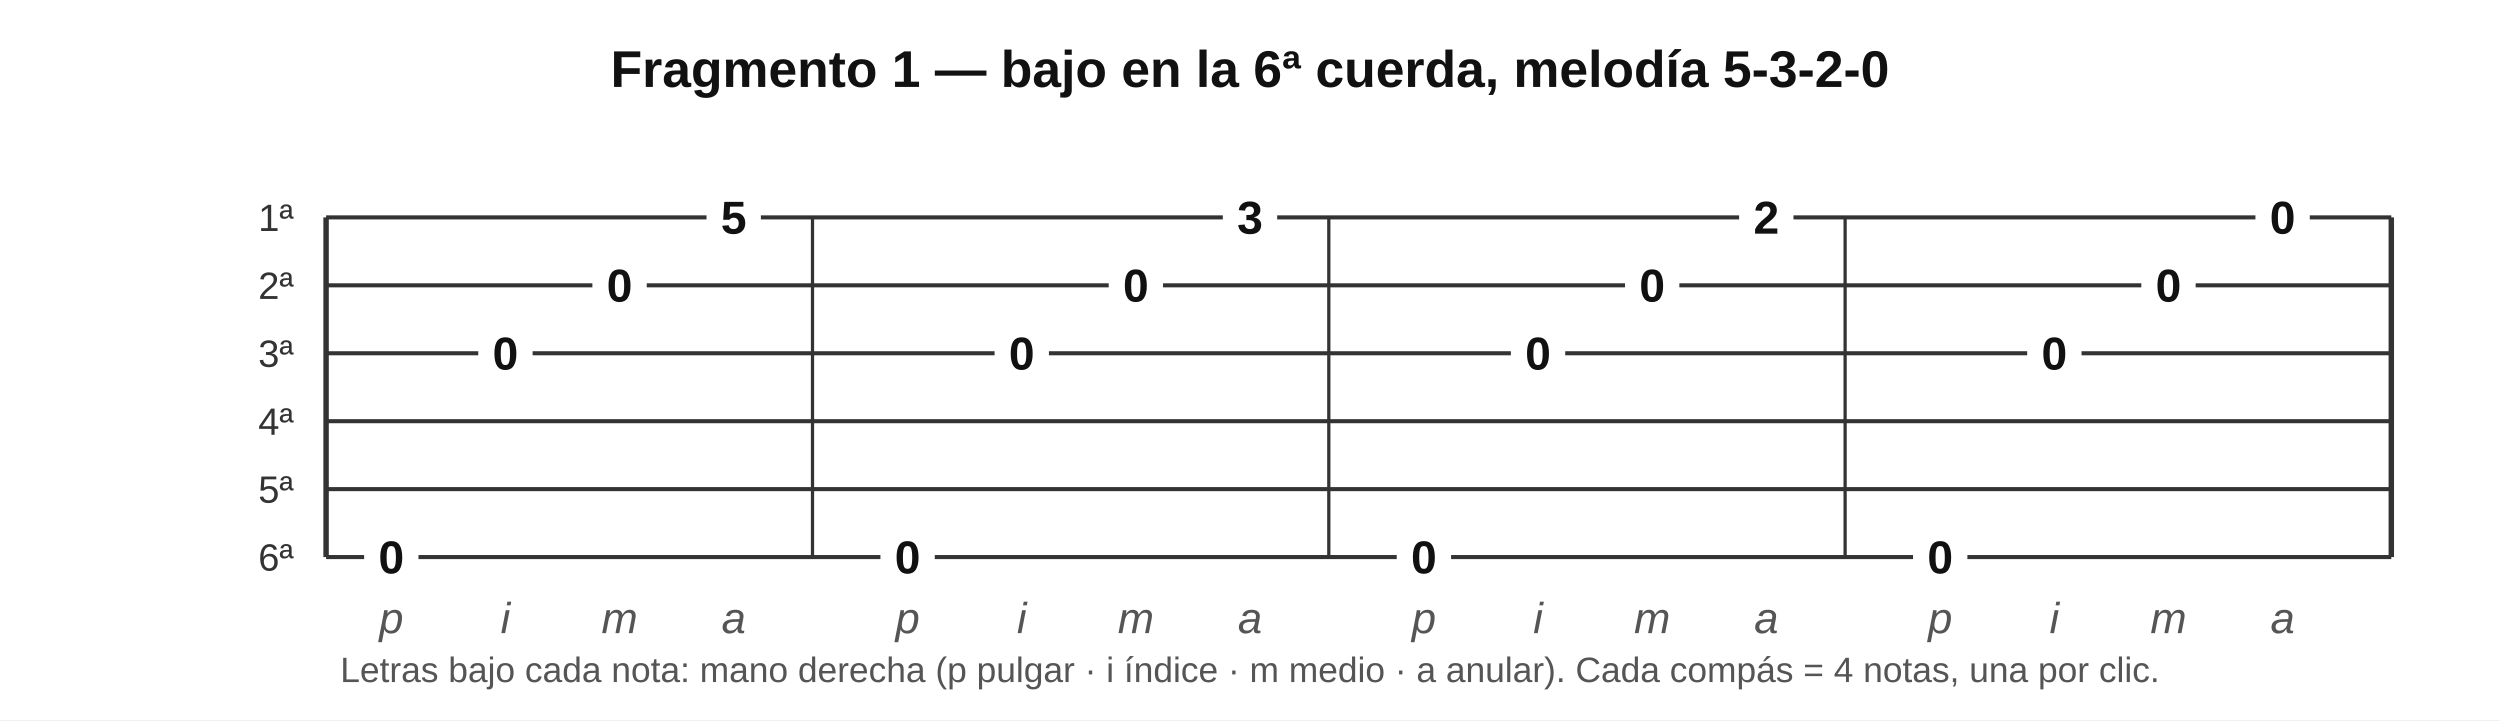
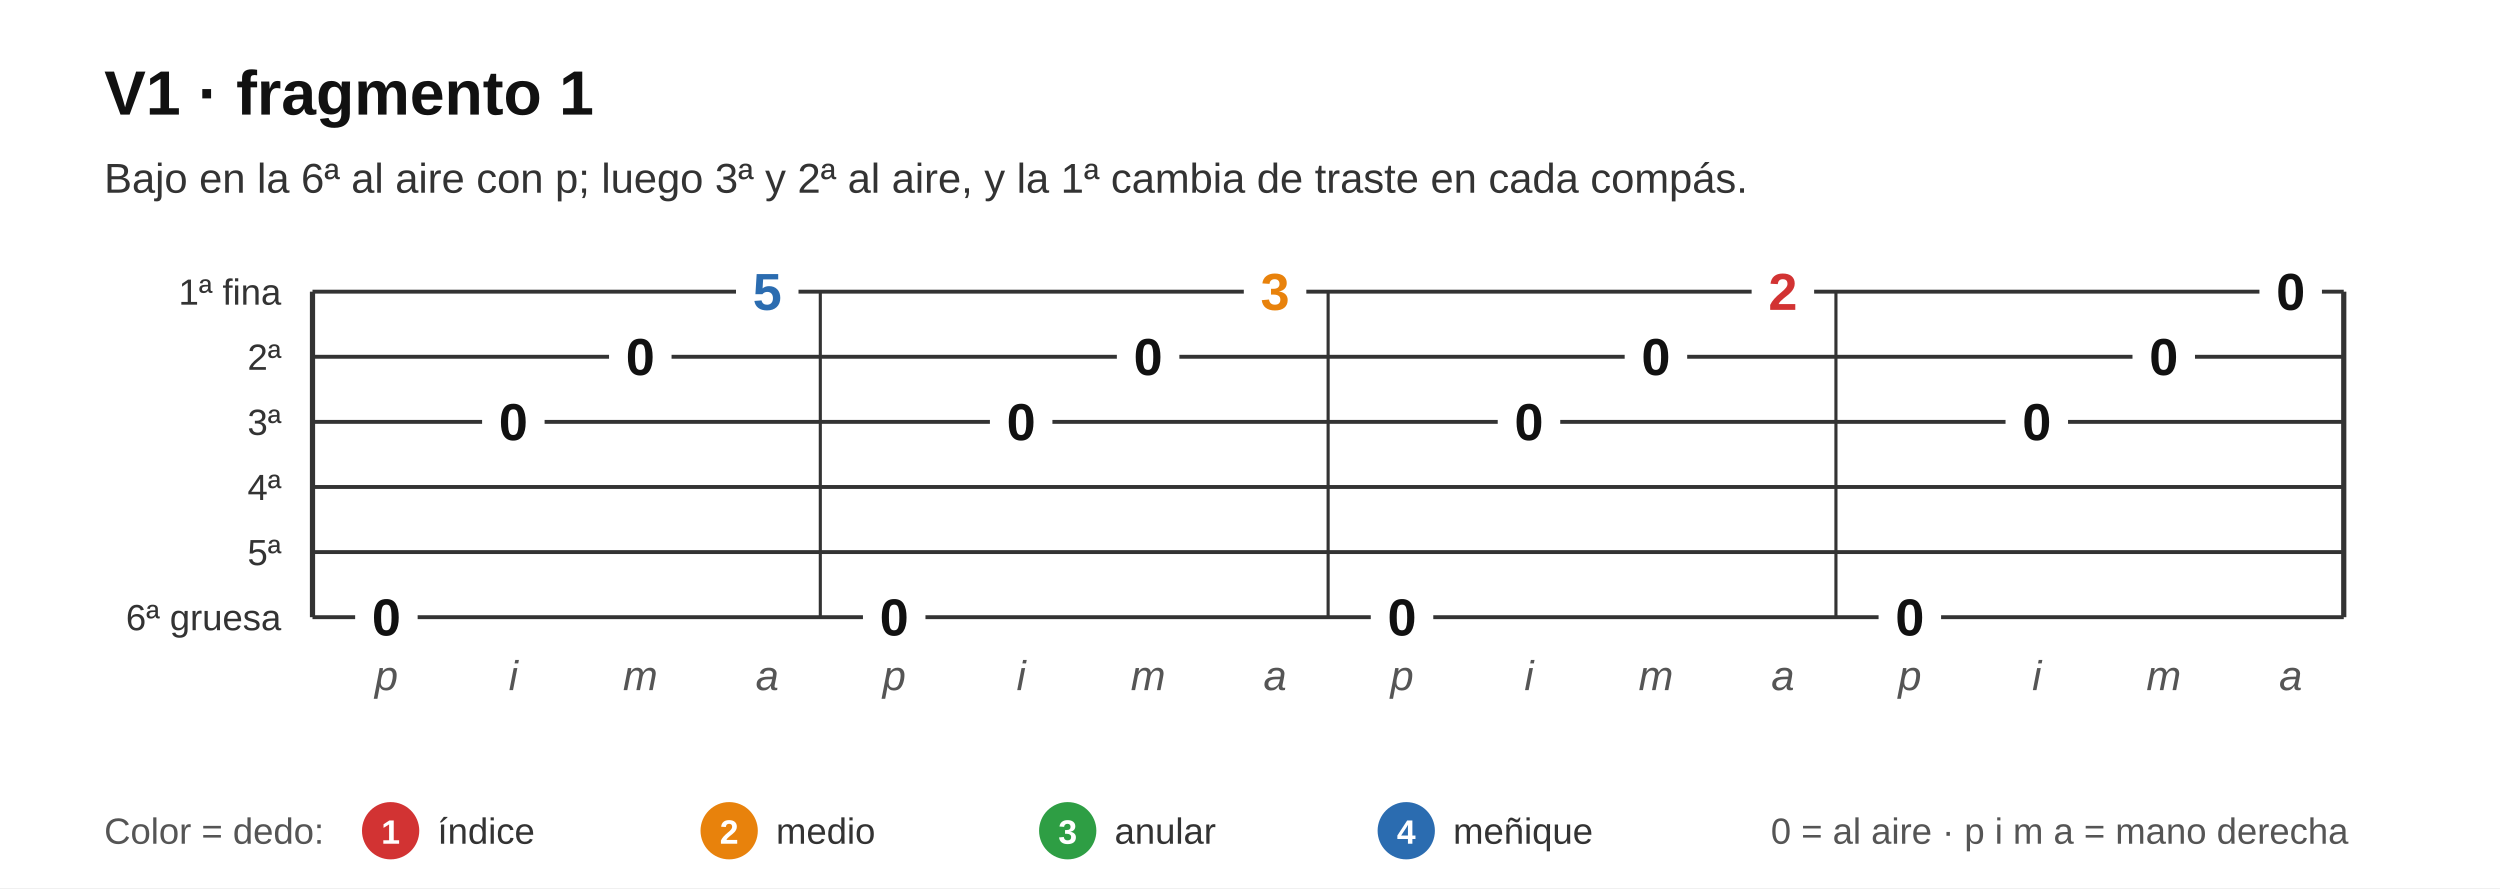
- <svg xmlns="http://www.w3.org/2000/svg" viewBox="0 0 920 265" font-family="Segoe UI, Arial, sans-serif">
-   <rect width="920" height="265" fill="#ffffff" />
-   <text x="460" y="32" text-anchor="middle" font-size="19" font-weight="bold" fill="#111111">Fragmento 1 — bajo en la 6ª cuerda, melodía 5-3-2-0</text>
-   <line x1="120" y1="80" x2="880" y2="80" stroke="#333333" stroke-width="1.5" />
-   <text x="108" y="85" text-anchor="end" font-size="14" fill="#333333">1ª</text>
-   <line x1="120" y1="105" x2="880" y2="105" stroke="#333333" stroke-width="1.5" />
-   <text x="108" y="110" text-anchor="end" font-size="14" fill="#333333">2ª</text>
-   <line x1="120" y1="130" x2="880" y2="130" stroke="#333333" stroke-width="1.5" />
-   <text x="108" y="135" text-anchor="end" font-size="14" fill="#333333">3ª</text>
-   <line x1="120" y1="155" x2="880" y2="155" stroke="#333333" stroke-width="1.5" />
-   <text x="108" y="160" text-anchor="end" font-size="14" fill="#333333">4ª</text>
-   <line x1="120" y1="180" x2="880" y2="180" stroke="#333333" stroke-width="1.5" />
-   <text x="108" y="185" text-anchor="end" font-size="14" fill="#333333">5ª</text>
-   <line x1="120" y1="205" x2="880" y2="205" stroke="#333333" stroke-width="1.5" />
-   <text x="108" y="210" text-anchor="end" font-size="14" fill="#333333">6ª</text>
-   <line x1="120" y1="80" x2="120" y2="205" stroke="#333333" stroke-width="2" />
-   <line x1="299" y1="80" x2="299" y2="205" stroke="#333333" stroke-width="1.2" />
-   <line x1="489" y1="80" x2="489" y2="205" stroke="#333333" stroke-width="1.2" />
-   <line x1="679" y1="80" x2="679" y2="205" stroke="#333333" stroke-width="1.2" />
-   <line x1="880" y1="80" x2="880" y2="205" stroke="#333333" stroke-width="2" />
-   <rect x="134" y="194" width="20" height="22" fill="#ffffff" />
-   <text x="144" y="211" text-anchor="middle" font-size="17" font-weight="bold" fill="#111111">0</text>
-   <text x="144" y="233" text-anchor="middle" font-size="16" font-style="italic" fill="#555555">p</text>
-   <rect x="176" y="119" width="20" height="22" fill="#ffffff" />
-   <text x="186" y="136" text-anchor="middle" font-size="17" font-weight="bold" fill="#111111">0</text>
-   <text x="186" y="233" text-anchor="middle" font-size="16" font-style="italic" fill="#555555">i</text>
-   <rect x="218" y="94" width="20" height="22" fill="#ffffff" />
-   <text x="228" y="111" text-anchor="middle" font-size="17" font-weight="bold" fill="#111111">0</text>
-   <text x="228" y="233" text-anchor="middle" font-size="16" font-style="italic" fill="#555555">m</text>
-   <rect x="260" y="69" width="20" height="22" fill="#ffffff" />
-   <text x="270" y="86" text-anchor="middle" font-size="17" font-weight="bold" fill="#111111">5</text>
-   <text x="270" y="233" text-anchor="middle" font-size="16" font-style="italic" fill="#555555">a</text>
-   <rect x="324" y="194" width="20" height="22" fill="#ffffff" />
-   <text x="334" y="211" text-anchor="middle" font-size="17" font-weight="bold" fill="#111111">0</text>
-   <text x="334" y="233" text-anchor="middle" font-size="16" font-style="italic" fill="#555555">p</text>
-   <rect x="366" y="119" width="20" height="22" fill="#ffffff" />
-   <text x="376" y="136" text-anchor="middle" font-size="17" font-weight="bold" fill="#111111">0</text>
-   <text x="376" y="233" text-anchor="middle" font-size="16" font-style="italic" fill="#555555">i</text>
-   <rect x="408" y="94" width="20" height="22" fill="#ffffff" />
-   <text x="418" y="111" text-anchor="middle" font-size="17" font-weight="bold" fill="#111111">0</text>
-   <text x="418" y="233" text-anchor="middle" font-size="16" font-style="italic" fill="#555555">m</text>
-   <rect x="450" y="69" width="20" height="22" fill="#ffffff" />
-   <text x="460" y="86" text-anchor="middle" font-size="17" font-weight="bold" fill="#111111">3</text>
-   <text x="460" y="233" text-anchor="middle" font-size="16" font-style="italic" fill="#555555">a</text>
-   <rect x="514" y="194" width="20" height="22" fill="#ffffff" />
-   <text x="524" y="211" text-anchor="middle" font-size="17" font-weight="bold" fill="#111111">0</text>
-   <text x="524" y="233" text-anchor="middle" font-size="16" font-style="italic" fill="#555555">p</text>
-   <rect x="556" y="119" width="20" height="22" fill="#ffffff" />
-   <text x="566" y="136" text-anchor="middle" font-size="17" font-weight="bold" fill="#111111">0</text>
-   <text x="566" y="233" text-anchor="middle" font-size="16" font-style="italic" fill="#555555">i</text>
-   <rect x="598" y="94" width="20" height="22" fill="#ffffff" />
-   <text x="608" y="111" text-anchor="middle" font-size="17" font-weight="bold" fill="#111111">0</text>
-   <text x="608" y="233" text-anchor="middle" font-size="16" font-style="italic" fill="#555555">m</text>
-   <rect x="640" y="69" width="20" height="22" fill="#ffffff" />
-   <text x="650" y="86" text-anchor="middle" font-size="17" font-weight="bold" fill="#111111">2</text>
-   <text x="650" y="233" text-anchor="middle" font-size="16" font-style="italic" fill="#555555">a</text>
-   <rect x="704" y="194" width="20" height="22" fill="#ffffff" />
-   <text x="714" y="211" text-anchor="middle" font-size="17" font-weight="bold" fill="#111111">0</text>
-   <text x="714" y="233" text-anchor="middle" font-size="16" font-style="italic" fill="#555555">p</text>
-   <rect x="746" y="119" width="20" height="22" fill="#ffffff" />
-   <text x="756" y="136" text-anchor="middle" font-size="17" font-weight="bold" fill="#111111">0</text>
-   <text x="756" y="233" text-anchor="middle" font-size="16" font-style="italic" fill="#555555">i</text>
-   <rect x="788" y="94" width="20" height="22" fill="#ffffff" />
-   <text x="798" y="111" text-anchor="middle" font-size="17" font-weight="bold" fill="#111111">0</text>
-   <text x="798" y="233" text-anchor="middle" font-size="16" font-style="italic" fill="#555555">m</text>
-   <rect x="830" y="69" width="20" height="22" fill="#ffffff" />
-   <text x="840" y="86" text-anchor="middle" font-size="17" font-weight="bold" fill="#111111">0</text>
-   <text x="840" y="233" text-anchor="middle" font-size="16" font-style="italic" fill="#555555">a</text>
-   <text x="460" y="251" text-anchor="middle" font-size="13" fill="#555555">Letras bajo cada nota: mano derecha (p pulgar · i índice · m medio · a anular). Cada compás = 4 notas, una por clic.</text>
+ <svg xmlns="http://www.w3.org/2000/svg" viewBox="0 0 960 341" font-family="Segoe UI, Arial, sans-serif">
+   <rect width="960" height="341" fill="#ffffff" />
+   <text x="40" y="44" font-size="24" font-weight="bold" fill="#111111">V1 · fragmento 1</text>
+   <text x="40" y="74" font-size="16" fill="#333333">Bajo en la 6ª al aire con p; luego 3ª y 2ª al aire, y la 1ª cambia de traste en cada compás.</text>
+   <line x1="120" y1="112" x2="900" y2="112" stroke="#333333" stroke-width="1.5" />
+   <text x="108" y="117" text-anchor="end" font-size="14" fill="#333333">1ª fina</text>
+   <line x1="120" y1="137" x2="900" y2="137" stroke="#333333" stroke-width="1.5" />
+   <text x="108" y="142" text-anchor="end" font-size="14" fill="#333333">2ª</text>
+   <line x1="120" y1="162" x2="900" y2="162" stroke="#333333" stroke-width="1.5" />
+   <text x="108" y="167" text-anchor="end" font-size="14" fill="#333333">3ª</text>
+   <line x1="120" y1="187" x2="900" y2="187" stroke="#333333" stroke-width="1.5" />
+   <text x="108" y="192" text-anchor="end" font-size="14" fill="#333333">4ª</text>
+   <line x1="120" y1="212" x2="900" y2="212" stroke="#333333" stroke-width="1.5" />
+   <text x="108" y="217" text-anchor="end" font-size="14" fill="#333333">5ª</text>
+   <line x1="120" y1="237" x2="900" y2="237" stroke="#333333" stroke-width="1.5" />
+   <text x="108" y="242" text-anchor="end" font-size="14" fill="#333333">6ª gruesa</text>
+   <line x1="120" y1="112" x2="120" y2="237" stroke="#333333" stroke-width="2" />
+   <line x1="315" y1="112" x2="315" y2="237" stroke="#333333" stroke-width="1.2" />
+   <line x1="510" y1="112" x2="510" y2="237" stroke="#333333" stroke-width="1.2" />
+   <line x1="705" y1="112" x2="705" y2="237" stroke="#333333" stroke-width="1.2" />
+   <line x1="900" y1="112" x2="900" y2="237" stroke="#333333" stroke-width="2" />
+   <rect x="136.375" y="225" width="24" height="24" fill="#ffffff" />
+   <text x="148.375" y="244" text-anchor="middle" font-size="20" font-weight="bold" fill="#111111">0</text>
+   <text x="148.375" y="265" text-anchor="middle" font-size="16" font-style="italic" fill="#555555">p</text>
+   <rect x="185.125" y="150" width="24" height="24" fill="#ffffff" />
+   <text x="197.125" y="169" text-anchor="middle" font-size="20" font-weight="bold" fill="#111111">0</text>
+   <text x="197.125" y="265" text-anchor="middle" font-size="16" font-style="italic" fill="#555555">i</text>
+   <rect x="233.875" y="125" width="24" height="24" fill="#ffffff" />
+   <text x="245.875" y="144" text-anchor="middle" font-size="20" font-weight="bold" fill="#111111">0</text>
+   <text x="245.875" y="265" text-anchor="middle" font-size="16" font-style="italic" fill="#555555">m</text>
+   <rect x="282.625" y="100" width="24" height="24" fill="#ffffff" />
+   <text x="294.625" y="119" text-anchor="middle" font-size="20" font-weight="bold" fill="#2b6cb0">5</text>
+   <text x="294.625" y="265" text-anchor="middle" font-size="16" font-style="italic" fill="#555555">a</text>
+   <rect x="331.375" y="225" width="24" height="24" fill="#ffffff" />
+   <text x="343.375" y="244" text-anchor="middle" font-size="20" font-weight="bold" fill="#111111">0</text>
+   <text x="343.375" y="265" text-anchor="middle" font-size="16" font-style="italic" fill="#555555">p</text>
+   <rect x="380.125" y="150" width="24" height="24" fill="#ffffff" />
+   <text x="392.125" y="169" text-anchor="middle" font-size="20" font-weight="bold" fill="#111111">0</text>
+   <text x="392.125" y="265" text-anchor="middle" font-size="16" font-style="italic" fill="#555555">i</text>
+   <rect x="428.875" y="125" width="24" height="24" fill="#ffffff" />
+   <text x="440.875" y="144" text-anchor="middle" font-size="20" font-weight="bold" fill="#111111">0</text>
+   <text x="440.875" y="265" text-anchor="middle" font-size="16" font-style="italic" fill="#555555">m</text>
+   <rect x="477.625" y="100" width="24" height="24" fill="#ffffff" />
+   <text x="489.625" y="119" text-anchor="middle" font-size="20" font-weight="bold" fill="#e8820c">3</text>
+   <text x="489.625" y="265" text-anchor="middle" font-size="16" font-style="italic" fill="#555555">a</text>
+   <rect x="526.375" y="225" width="24" height="24" fill="#ffffff" />
+   <text x="538.375" y="244" text-anchor="middle" font-size="20" font-weight="bold" fill="#111111">0</text>
+   <text x="538.375" y="265" text-anchor="middle" font-size="16" font-style="italic" fill="#555555">p</text>
+   <rect x="575.125" y="150" width="24" height="24" fill="#ffffff" />
+   <text x="587.125" y="169" text-anchor="middle" font-size="20" font-weight="bold" fill="#111111">0</text>
+   <text x="587.125" y="265" text-anchor="middle" font-size="16" font-style="italic" fill="#555555">i</text>
+   <rect x="623.875" y="125" width="24" height="24" fill="#ffffff" />
+   <text x="635.875" y="144" text-anchor="middle" font-size="20" font-weight="bold" fill="#111111">0</text>
+   <text x="635.875" y="265" text-anchor="middle" font-size="16" font-style="italic" fill="#555555">m</text>
+   <rect x="672.625" y="100" width="24" height="24" fill="#ffffff" />
+   <text x="684.625" y="119" text-anchor="middle" font-size="20" font-weight="bold" fill="#d23333">2</text>
+   <text x="684.625" y="265" text-anchor="middle" font-size="16" font-style="italic" fill="#555555">a</text>
+   <rect x="721.375" y="225" width="24" height="24" fill="#ffffff" />
+   <text x="733.375" y="244" text-anchor="middle" font-size="20" font-weight="bold" fill="#111111">0</text>
+   <text x="733.375" y="265" text-anchor="middle" font-size="16" font-style="italic" fill="#555555">p</text>
+   <rect x="770.125" y="150" width="24" height="24" fill="#ffffff" />
+   <text x="782.125" y="169" text-anchor="middle" font-size="20" font-weight="bold" fill="#111111">0</text>
+   <text x="782.125" y="265" text-anchor="middle" font-size="16" font-style="italic" fill="#555555">i</text>
+   <rect x="818.875" y="125" width="24" height="24" fill="#ffffff" />
+   <text x="830.875" y="144" text-anchor="middle" font-size="20" font-weight="bold" fill="#111111">0</text>
+   <text x="830.875" y="265" text-anchor="middle" font-size="16" font-style="italic" fill="#555555">m</text>
+   <rect x="867.625" y="100" width="24" height="24" fill="#ffffff" />
+   <text x="879.625" y="119" text-anchor="middle" font-size="20" font-weight="bold" fill="#111111">0</text>
+   <text x="879.625" y="265" text-anchor="middle" font-size="16" font-style="italic" fill="#555555">a</text>
+   <text x="40" y="324" font-size="14" fill="#555555">Color = dedo:</text>
+   <circle cx="150" cy="319" r="11" fill="#d23333" />
+   <text x="150" y="324" text-anchor="middle" font-size="13" font-weight="bold" fill="#ffffff">1</text>
+   <text x="168" y="324" font-size="14" fill="#333333">índice</text>
+   <circle cx="280" cy="319" r="11" fill="#e8820c" />
+   <text x="280" y="324" text-anchor="middle" font-size="13" font-weight="bold" fill="#ffffff">2</text>
+   <text x="298" y="324" font-size="14" fill="#333333">medio</text>
+   <circle cx="410" cy="319" r="11" fill="#2e9e44" />
+   <text x="410" y="324" text-anchor="middle" font-size="13" font-weight="bold" fill="#ffffff">3</text>
+   <text x="428" y="324" font-size="14" fill="#333333">anular</text>
+   <circle cx="540" cy="319" r="11" fill="#2b6cb0" />
+   <text x="540" y="324" text-anchor="middle" font-size="13" font-weight="bold" fill="#ffffff">4</text>
+   <text x="558" y="324" font-size="14" fill="#333333">meñique</text>
+   <text x="680" y="324" font-size="14" fill="#555555">0 = al aire · p i m a = mano derecha</text>
</svg>
